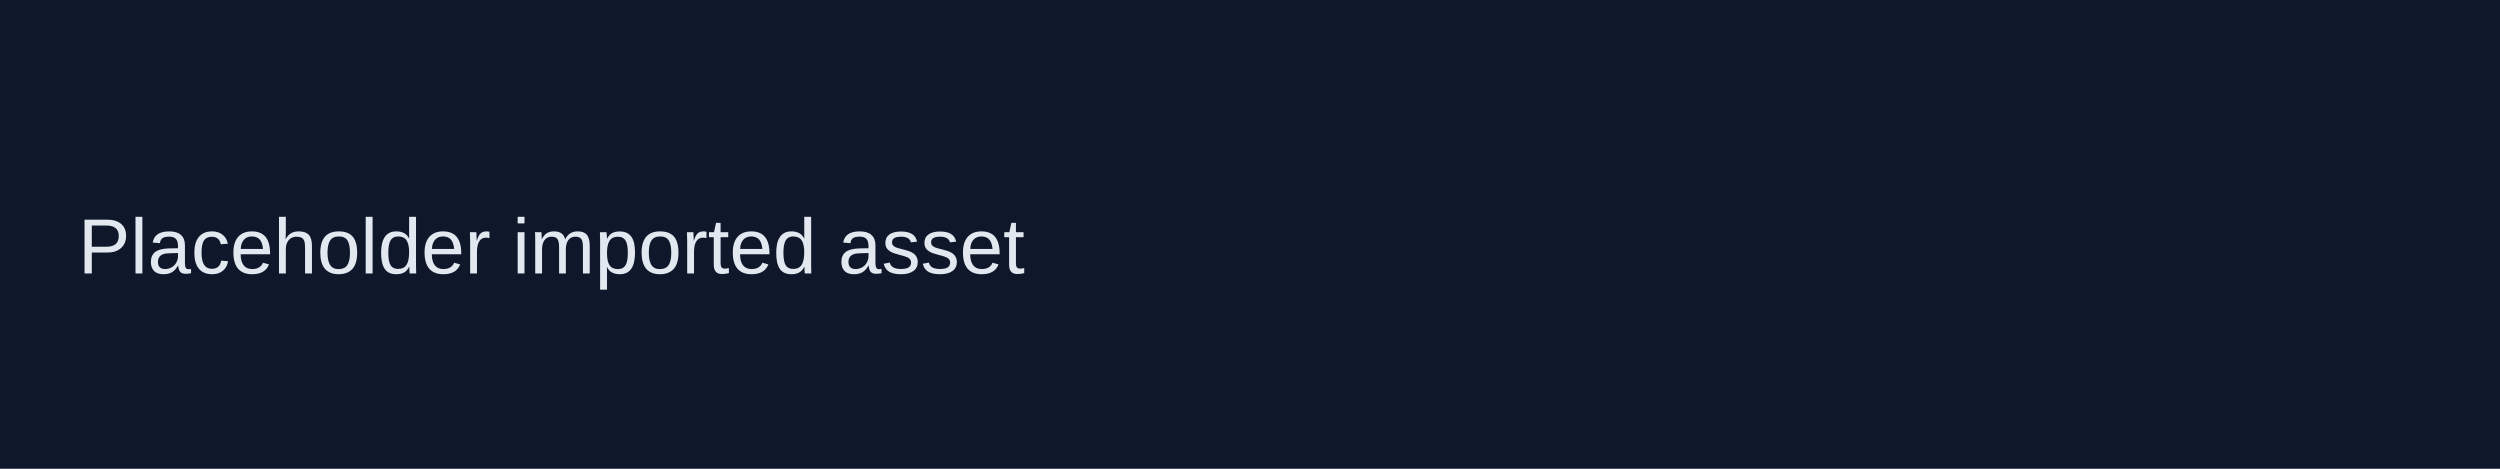
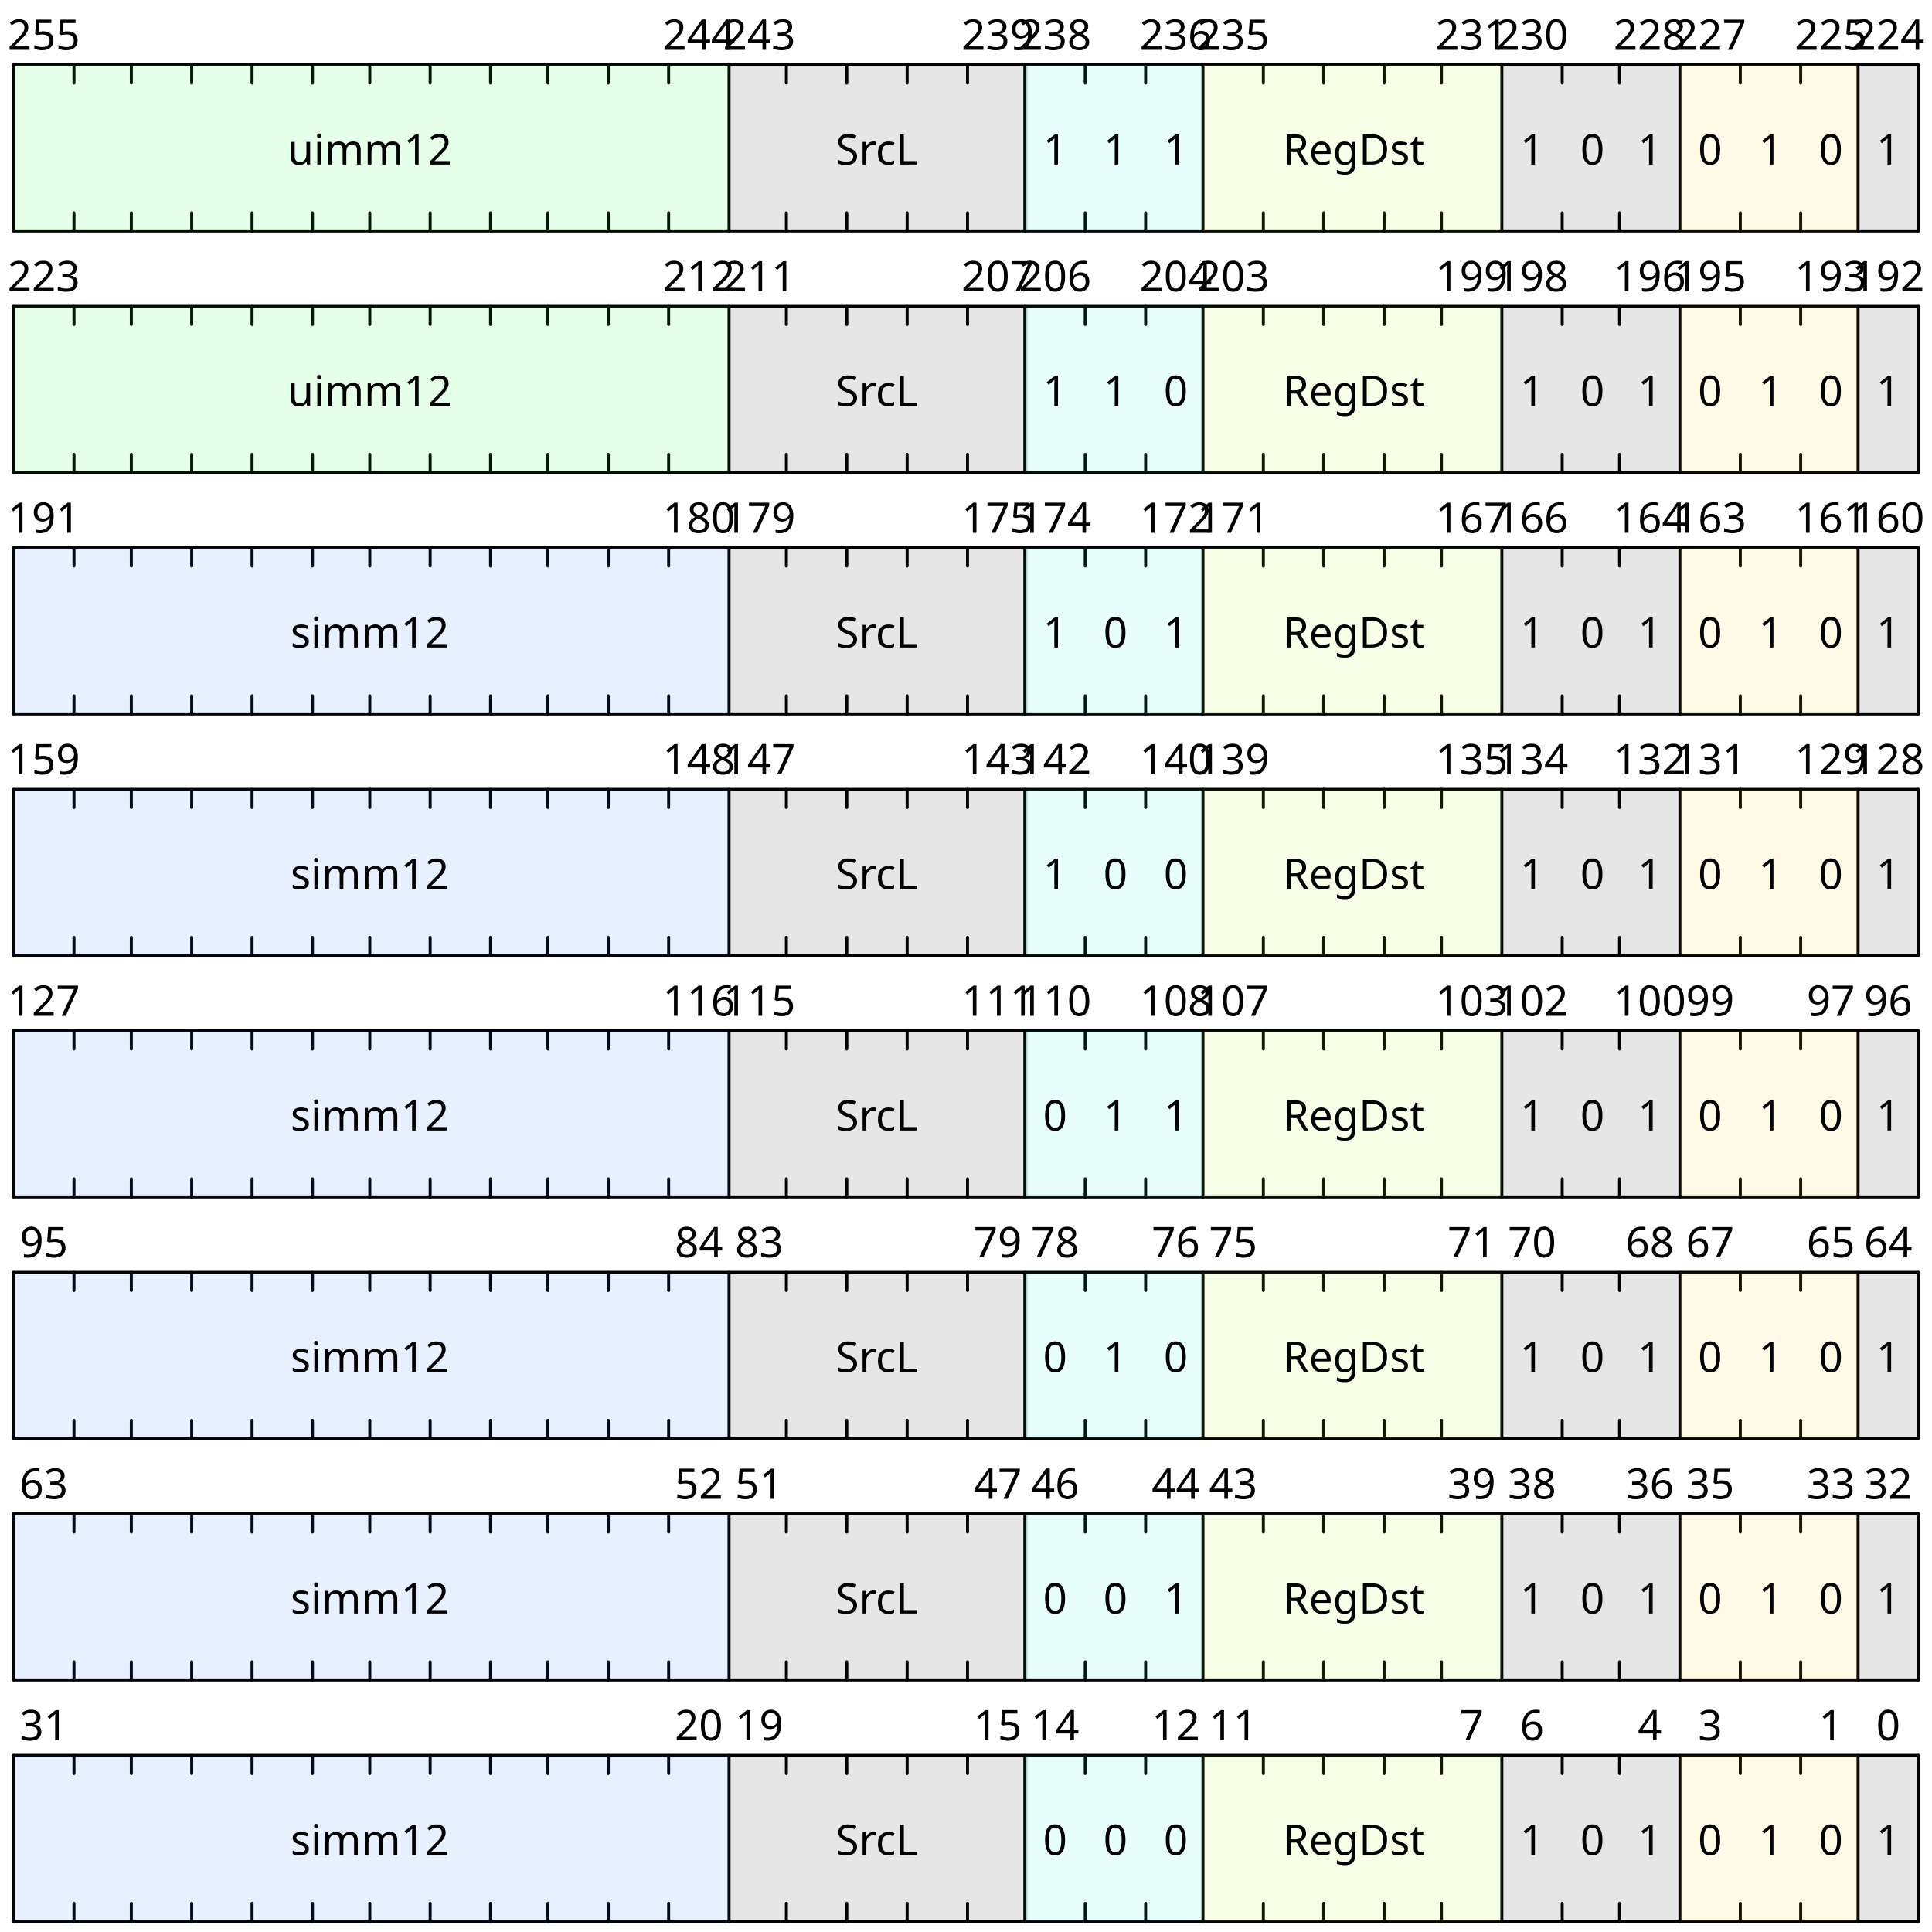
- <svg xmlns="http://www.w3.org/2000/svg" width="640" height="120" viewBox="0 0 640 120">
-   <rect width="640" height="120" fill="#0f172a" />
-   <text x="20" y="70" fill="#e2e8f0" font-family="Arial, sans-serif" font-size="20">Placeholder imported asset</text>
+ <svg xmlns="http://www.w3.org/2000/svg" width="640" height="640" viewBox="0 0 640 640">
+   <g transform="translate(0.5,0.5)" text-anchor="middle" font-size="14" font-family="sans-serif" font-weight="normal">
+     <g transform="translate(4,581)">
+       <g stroke="black" stroke-width="1" stroke-linecap="round">
+         <line x2="631" />
+         <line y2="55" />
+         <line x2="631" y1="55" y2="55" />
+         <line x1="631" x2="631" y2="55" />
+         <line x1="611" x2="611" y2="55" />
+         <line x1="592" x2="592" y2="6" />
+         <line x1="592" x2="592" y1="55" y2="49" />
+         <line x1="572" x2="572" y2="6" />
+         <line x1="572" x2="572" y1="55" y2="49" />
+         <line x1="552" x2="552" y2="55" />
+         <line x1="532" x2="532" y2="6" />
+         <line x1="532" x2="532" y1="55" y2="49" />
+         <line x1="513" x2="513" y2="6" />
+         <line x1="513" x2="513" y1="55" y2="49" />
+         <line x1="493" x2="493" y2="55" />
+         <line x1="473" x2="473" y2="6" />
+         <line x1="473" x2="473" y1="55" y2="49" />
+         <line x1="454" x2="454" y2="6" />
+         <line x1="454" x2="454" y1="55" y2="49" />
+         <line x1="434" x2="434" y2="6" />
+         <line x1="434" x2="434" y1="55" y2="49" />
+         <line x1="414" x2="414" y2="6" />
+         <line x1="414" x2="414" y1="55" y2="49" />
+         <line x1="394" x2="394" y2="55" />
+         <line x1="375" x2="375" y2="6" />
+         <line x1="375" x2="375" y1="55" y2="49" />
+         <line x1="355" x2="355" y2="6" />
+         <line x1="355" x2="355" y1="55" y2="49" />
+         <line x1="335" x2="335" y2="55" />
+         <line x1="316" x2="316" y2="6" />
+         <line x1="316" x2="316" y1="55" y2="49" />
+         <line x1="296" x2="296" y2="6" />
+         <line x1="296" x2="296" y1="55" y2="49" />
+         <line x1="276" x2="276" y2="6" />
+         <line x1="276" x2="276" y1="55" y2="49" />
+         <line x1="256" x2="256" y2="6" />
+         <line x1="256" x2="256" y1="55" y2="49" />
+         <line x1="237" x2="237" y2="55" />
+         <line x1="217" x2="217" y2="6" />
+         <line x1="217" x2="217" y1="55" y2="49" />
+         <line x1="197" x2="197" y2="6" />
+         <line x1="197" x2="197" y1="55" y2="49" />
+         <line x1="177" x2="177" y2="6" />
+         <line x1="177" x2="177" y1="55" y2="49" />
+         <line x1="158" x2="158" y2="6" />
+         <line x1="158" x2="158" y1="55" y2="49" />
+         <line x1="138" x2="138" y2="6" />
+         <line x1="138" x2="138" y1="55" y2="49" />
+         <line x1="118" x2="118" y2="6" />
+         <line x1="118" x2="118" y1="55" y2="49" />
+         <line x1="99" x2="99" y2="6" />
+         <line x1="99" x2="99" y1="55" y2="49" />
+         <line x1="79" x2="79" y2="6" />
+         <line x1="79" x2="79" y1="55" y2="49" />
+         <line x1="59" x2="59" y2="6" />
+         <line x1="59" x2="59" y1="55" y2="49" />
+         <line x1="39" x2="39" y2="6" />
+         <line x1="39" x2="39" y1="55" y2="49" />
+         <line x1="20" x2="20" y2="6" />
+         <line x1="20" x2="20" y1="55" y2="49" />
+       </g>
+       <g>
+         <g>
+           <rect x="611" width="20" height="55" field="1" style="fill-opacity:0.1" />
+           <rect x="552" width="59" height="55" field="2" style="fill-opacity:0.1;fill:#ffbf00" />
+           <rect x="493" width="59" height="55" field="5" style="fill-opacity:0.1" />
+           <rect x="394" width="99" height="55" field="RegDst" style="fill-opacity:0.1;fill:#aaff00" />
+           <rect x="335" width="59" height="55" field="0" style="fill-opacity:0.1;fill:#00ffd5" />
+           <rect x="237" width="99" height="55" field="SrcL" style="fill-opacity:0.1" />
+           <rect width="237" height="55" field="simm12" style="fill-opacity:0.1;fill:#006aff" />
+         </g>
+         <g transform="translate(10,-11)">
+           <g transform="translate(611)">
+             <text y="6">0</text>
+           </g>
+           <g transform="translate(592)">
+             <text y="6">1</text>
+           </g>
+           <g transform="translate(552)">
+             <text y="6">3</text>
+           </g>
+           <g transform="translate(532)">
+             <text y="6">4</text>
+           </g>
+           <g transform="translate(493)">
+             <text y="6">6</text>
+           </g>
+           <g transform="translate(473)">
+             <text y="6">7</text>
+           </g>
+           <g transform="translate(394)">
+             <text y="6">11</text>
+           </g>
+           <g transform="translate(375)">
+             <text y="6">12</text>
+           </g>
+           <g transform="translate(335)">
+             <text y="6">14</text>
+           </g>
+           <g transform="translate(316)">
+             <text y="6">15</text>
+           </g>
+           <g transform="translate(237)">
+             <text y="6">19</text>
+           </g>
+           <g transform="translate(217)">
+             <text y="6">20</text>
+           </g>
+           <g transform="translate(0)">
+             <text y="6">31</text>
+           </g>
+         </g>
+         <g transform="translate(10,27)">
+           <g>
+             <g transform="translate(611)">
+               <text y="6">1</text>
+             </g>
+           </g>
+           <g>
+             <g transform="translate(592)">
+               <text y="6">0</text>
+             </g>
+             <g transform="translate(572)">
+               <text y="6">1</text>
+             </g>
+             <g transform="translate(552)">
+               <text y="6">0</text>
+             </g>
+           </g>
+           <g>
+             <g transform="translate(532)">
+               <text y="6">1</text>
+             </g>
+             <g transform="translate(513)">
+               <text y="6">0</text>
+             </g>
+             <g transform="translate(493)">
+               <text y="6">1</text>
+             </g>
+           </g>
+           <g transform="translate(434)">
+             <text y="6">
+               <tspan>RegDst</tspan>
+             </text>
+           </g>
+           <g>
+             <g transform="translate(375)">
+               <text y="6">0</text>
+             </g>
+             <g transform="translate(355)">
+               <text y="6">0</text>
+             </g>
+             <g transform="translate(335)">
+               <text y="6">0</text>
+             </g>
+           </g>
+           <g transform="translate(276)">
+             <text y="6">
+               <tspan>SrcL</tspan>
+             </text>
+           </g>
+           <g transform="translate(108)">
+             <text y="6">
+               <tspan>simm12</tspan>
+             </text>
+           </g>
+         </g>
+         <g transform="translate(10,63)" />
+       </g>
+     </g>
+     <g transform="translate(4,501)">
+       <g stroke="black" stroke-width="1" stroke-linecap="round">
+         <line x2="631" />
+         <line y2="55" />
+         <line x2="631" y1="55" y2="55" />
+         <line x1="631" x2="631" y2="55" />
+         <line x1="611" x2="611" y2="55" />
+         <line x1="592" x2="592" y2="6" />
+         <line x1="592" x2="592" y1="55" y2="49" />
+         <line x1="572" x2="572" y2="6" />
+         <line x1="572" x2="572" y1="55" y2="49" />
+         <line x1="552" x2="552" y2="55" />
+         <line x1="532" x2="532" y2="6" />
+         <line x1="532" x2="532" y1="55" y2="49" />
+         <line x1="513" x2="513" y2="6" />
+         <line x1="513" x2="513" y1="55" y2="49" />
+         <line x1="493" x2="493" y2="55" />
+         <line x1="473" x2="473" y2="6" />
+         <line x1="473" x2="473" y1="55" y2="49" />
+         <line x1="454" x2="454" y2="6" />
+         <line x1="454" x2="454" y1="55" y2="49" />
+         <line x1="434" x2="434" y2="6" />
+         <line x1="434" x2="434" y1="55" y2="49" />
+         <line x1="414" x2="414" y2="6" />
+         <line x1="414" x2="414" y1="55" y2="49" />
+         <line x1="394" x2="394" y2="55" />
+         <line x1="375" x2="375" y2="6" />
+         <line x1="375" x2="375" y1="55" y2="49" />
+         <line x1="355" x2="355" y2="6" />
+         <line x1="355" x2="355" y1="55" y2="49" />
+         <line x1="335" x2="335" y2="55" />
+         <line x1="316" x2="316" y2="6" />
+         <line x1="316" x2="316" y1="55" y2="49" />
+         <line x1="296" x2="296" y2="6" />
+         <line x1="296" x2="296" y1="55" y2="49" />
+         <line x1="276" x2="276" y2="6" />
+         <line x1="276" x2="276" y1="55" y2="49" />
+         <line x1="256" x2="256" y2="6" />
+         <line x1="256" x2="256" y1="55" y2="49" />
+         <line x1="237" x2="237" y2="55" />
+         <line x1="217" x2="217" y2="6" />
+         <line x1="217" x2="217" y1="55" y2="49" />
+         <line x1="197" x2="197" y2="6" />
+         <line x1="197" x2="197" y1="55" y2="49" />
+         <line x1="177" x2="177" y2="6" />
+         <line x1="177" x2="177" y1="55" y2="49" />
+         <line x1="158" x2="158" y2="6" />
+         <line x1="158" x2="158" y1="55" y2="49" />
+         <line x1="138" x2="138" y2="6" />
+         <line x1="138" x2="138" y1="55" y2="49" />
+         <line x1="118" x2="118" y2="6" />
+         <line x1="118" x2="118" y1="55" y2="49" />
+         <line x1="99" x2="99" y2="6" />
+         <line x1="99" x2="99" y1="55" y2="49" />
+         <line x1="79" x2="79" y2="6" />
+         <line x1="79" x2="79" y1="55" y2="49" />
+         <line x1="59" x2="59" y2="6" />
+         <line x1="59" x2="59" y1="55" y2="49" />
+         <line x1="39" x2="39" y2="6" />
+         <line x1="39" x2="39" y1="55" y2="49" />
+         <line x1="20" x2="20" y2="6" />
+         <line x1="20" x2="20" y1="55" y2="49" />
+       </g>
+       <g>
+         <g>
+           <rect x="611" width="20" height="55" field="1" style="fill-opacity:0.1" />
+           <rect x="552" width="59" height="55" field="2" style="fill-opacity:0.1;fill:#ffbf00" />
+           <rect x="493" width="59" height="55" field="5" style="fill-opacity:0.1" />
+           <rect x="394" width="99" height="55" field="RegDst" style="fill-opacity:0.1;fill:#aaff00" />
+           <rect x="335" width="59" height="55" field="1" style="fill-opacity:0.1;fill:#00ffd5" />
+           <rect x="237" width="99" height="55" field="SrcL" style="fill-opacity:0.1" />
+           <rect width="237" height="55" field="simm12" style="fill-opacity:0.1;fill:#006aff" />
+         </g>
+         <g transform="translate(10,-11)">
+           <g transform="translate(611)">
+             <text y="6">32</text>
+           </g>
+           <g transform="translate(592)">
+             <text y="6">33</text>
+           </g>
+           <g transform="translate(552)">
+             <text y="6">35</text>
+           </g>
+           <g transform="translate(532)">
+             <text y="6">36</text>
+           </g>
+           <g transform="translate(493)">
+             <text y="6">38</text>
+           </g>
+           <g transform="translate(473)">
+             <text y="6">39</text>
+           </g>
+           <g transform="translate(394)">
+             <text y="6">43</text>
+           </g>
+           <g transform="translate(375)">
+             <text y="6">44</text>
+           </g>
+           <g transform="translate(335)">
+             <text y="6">46</text>
+           </g>
+           <g transform="translate(316)">
+             <text y="6">47</text>
+           </g>
+           <g transform="translate(237)">
+             <text y="6">51</text>
+           </g>
+           <g transform="translate(217)">
+             <text y="6">52</text>
+           </g>
+           <g transform="translate(0)">
+             <text y="6">63</text>
+           </g>
+         </g>
+         <g transform="translate(10,27)">
+           <g>
+             <g transform="translate(611)">
+               <text y="6">1</text>
+             </g>
+           </g>
+           <g>
+             <g transform="translate(592)">
+               <text y="6">0</text>
+             </g>
+             <g transform="translate(572)">
+               <text y="6">1</text>
+             </g>
+             <g transform="translate(552)">
+               <text y="6">0</text>
+             </g>
+           </g>
+           <g>
+             <g transform="translate(532)">
+               <text y="6">1</text>
+             </g>
+             <g transform="translate(513)">
+               <text y="6">0</text>
+             </g>
+             <g transform="translate(493)">
+               <text y="6">1</text>
+             </g>
+           </g>
+           <g transform="translate(434)">
+             <text y="6">
+               <tspan>RegDst</tspan>
+             </text>
+           </g>
+           <g>
+             <g transform="translate(375)">
+               <text y="6">1</text>
+             </g>
+             <g transform="translate(355)">
+               <text y="6">0</text>
+             </g>
+             <g transform="translate(335)">
+               <text y="6">0</text>
+             </g>
+           </g>
+           <g transform="translate(276)">
+             <text y="6">
+               <tspan>SrcL</tspan>
+             </text>
+           </g>
+           <g transform="translate(108)">
+             <text y="6">
+               <tspan>simm12</tspan>
+             </text>
+           </g>
+         </g>
+         <g transform="translate(10,63)" />
+       </g>
+     </g>
+     <g transform="translate(4,421)">
+       <g stroke="black" stroke-width="1" stroke-linecap="round">
+         <line x2="631" />
+         <line y2="55" />
+         <line x2="631" y1="55" y2="55" />
+         <line x1="631" x2="631" y2="55" />
+         <line x1="611" x2="611" y2="55" />
+         <line x1="592" x2="592" y2="6" />
+         <line x1="592" x2="592" y1="55" y2="49" />
+         <line x1="572" x2="572" y2="6" />
+         <line x1="572" x2="572" y1="55" y2="49" />
+         <line x1="552" x2="552" y2="55" />
+         <line x1="532" x2="532" y2="6" />
+         <line x1="532" x2="532" y1="55" y2="49" />
+         <line x1="513" x2="513" y2="6" />
+         <line x1="513" x2="513" y1="55" y2="49" />
+         <line x1="493" x2="493" y2="55" />
+         <line x1="473" x2="473" y2="6" />
+         <line x1="473" x2="473" y1="55" y2="49" />
+         <line x1="454" x2="454" y2="6" />
+         <line x1="454" x2="454" y1="55" y2="49" />
+         <line x1="434" x2="434" y2="6" />
+         <line x1="434" x2="434" y1="55" y2="49" />
+         <line x1="414" x2="414" y2="6" />
+         <line x1="414" x2="414" y1="55" y2="49" />
+         <line x1="394" x2="394" y2="55" />
+         <line x1="375" x2="375" y2="6" />
+         <line x1="375" x2="375" y1="55" y2="49" />
+         <line x1="355" x2="355" y2="6" />
+         <line x1="355" x2="355" y1="55" y2="49" />
+         <line x1="335" x2="335" y2="55" />
+         <line x1="316" x2="316" y2="6" />
+         <line x1="316" x2="316" y1="55" y2="49" />
+         <line x1="296" x2="296" y2="6" />
+         <line x1="296" x2="296" y1="55" y2="49" />
+         <line x1="276" x2="276" y2="6" />
+         <line x1="276" x2="276" y1="55" y2="49" />
+         <line x1="256" x2="256" y2="6" />
+         <line x1="256" x2="256" y1="55" y2="49" />
+         <line x1="237" x2="237" y2="55" />
+         <line x1="217" x2="217" y2="6" />
+         <line x1="217" x2="217" y1="55" y2="49" />
+         <line x1="197" x2="197" y2="6" />
+         <line x1="197" x2="197" y1="55" y2="49" />
+         <line x1="177" x2="177" y2="6" />
+         <line x1="177" x2="177" y1="55" y2="49" />
+         <line x1="158" x2="158" y2="6" />
+         <line x1="158" x2="158" y1="55" y2="49" />
+         <line x1="138" x2="138" y2="6" />
+         <line x1="138" x2="138" y1="55" y2="49" />
+         <line x1="118" x2="118" y2="6" />
+         <line x1="118" x2="118" y1="55" y2="49" />
+         <line x1="99" x2="99" y2="6" />
+         <line x1="99" x2="99" y1="55" y2="49" />
+         <line x1="79" x2="79" y2="6" />
+         <line x1="79" x2="79" y1="55" y2="49" />
+         <line x1="59" x2="59" y2="6" />
+         <line x1="59" x2="59" y1="55" y2="49" />
+         <line x1="39" x2="39" y2="6" />
+         <line x1="39" x2="39" y1="55" y2="49" />
+         <line x1="20" x2="20" y2="6" />
+         <line x1="20" x2="20" y1="55" y2="49" />
+       </g>
+       <g>
+         <g>
+           <rect x="611" width="20" height="55" field="1" style="fill-opacity:0.1" />
+           <rect x="552" width="59" height="55" field="2" style="fill-opacity:0.1;fill:#ffbf00" />
+           <rect x="493" width="59" height="55" field="5" style="fill-opacity:0.1" />
+           <rect x="394" width="99" height="55" field="RegDst" style="fill-opacity:0.1;fill:#aaff00" />
+           <rect x="335" width="59" height="55" field="2" style="fill-opacity:0.1;fill:#00ffd5" />
+           <rect x="237" width="99" height="55" field="SrcL" style="fill-opacity:0.1" />
+           <rect width="237" height="55" field="simm12" style="fill-opacity:0.1;fill:#006aff" />
+         </g>
+         <g transform="translate(10,-11)">
+           <g transform="translate(611)">
+             <text y="6">64</text>
+           </g>
+           <g transform="translate(592)">
+             <text y="6">65</text>
+           </g>
+           <g transform="translate(552)">
+             <text y="6">67</text>
+           </g>
+           <g transform="translate(532)">
+             <text y="6">68</text>
+           </g>
+           <g transform="translate(493)">
+             <text y="6">70</text>
+           </g>
+           <g transform="translate(473)">
+             <text y="6">71</text>
+           </g>
+           <g transform="translate(394)">
+             <text y="6">75</text>
+           </g>
+           <g transform="translate(375)">
+             <text y="6">76</text>
+           </g>
+           <g transform="translate(335)">
+             <text y="6">78</text>
+           </g>
+           <g transform="translate(316)">
+             <text y="6">79</text>
+           </g>
+           <g transform="translate(237)">
+             <text y="6">83</text>
+           </g>
+           <g transform="translate(217)">
+             <text y="6">84</text>
+           </g>
+           <g transform="translate(0)">
+             <text y="6">95</text>
+           </g>
+         </g>
+         <g transform="translate(10,27)">
+           <g>
+             <g transform="translate(611)">
+               <text y="6">1</text>
+             </g>
+           </g>
+           <g>
+             <g transform="translate(592)">
+               <text y="6">0</text>
+             </g>
+             <g transform="translate(572)">
+               <text y="6">1</text>
+             </g>
+             <g transform="translate(552)">
+               <text y="6">0</text>
+             </g>
+           </g>
+           <g>
+             <g transform="translate(532)">
+               <text y="6">1</text>
+             </g>
+             <g transform="translate(513)">
+               <text y="6">0</text>
+             </g>
+             <g transform="translate(493)">
+               <text y="6">1</text>
+             </g>
+           </g>
+           <g transform="translate(434)">
+             <text y="6">
+               <tspan>RegDst</tspan>
+             </text>
+           </g>
+           <g>
+             <g transform="translate(375)">
+               <text y="6">0</text>
+             </g>
+             <g transform="translate(355)">
+               <text y="6">1</text>
+             </g>
+             <g transform="translate(335)">
+               <text y="6">0</text>
+             </g>
+           </g>
+           <g transform="translate(276)">
+             <text y="6">
+               <tspan>SrcL</tspan>
+             </text>
+           </g>
+           <g transform="translate(108)">
+             <text y="6">
+               <tspan>simm12</tspan>
+             </text>
+           </g>
+         </g>
+         <g transform="translate(10,63)" />
+       </g>
+     </g>
+     <g transform="translate(4,341)">
+       <g stroke="black" stroke-width="1" stroke-linecap="round">
+         <line x2="631" />
+         <line y2="55" />
+         <line x2="631" y1="55" y2="55" />
+         <line x1="631" x2="631" y2="55" />
+         <line x1="611" x2="611" y2="55" />
+         <line x1="592" x2="592" y2="6" />
+         <line x1="592" x2="592" y1="55" y2="49" />
+         <line x1="572" x2="572" y2="6" />
+         <line x1="572" x2="572" y1="55" y2="49" />
+         <line x1="552" x2="552" y2="55" />
+         <line x1="532" x2="532" y2="6" />
+         <line x1="532" x2="532" y1="55" y2="49" />
+         <line x1="513" x2="513" y2="6" />
+         <line x1="513" x2="513" y1="55" y2="49" />
+         <line x1="493" x2="493" y2="55" />
+         <line x1="473" x2="473" y2="6" />
+         <line x1="473" x2="473" y1="55" y2="49" />
+         <line x1="454" x2="454" y2="6" />
+         <line x1="454" x2="454" y1="55" y2="49" />
+         <line x1="434" x2="434" y2="6" />
+         <line x1="434" x2="434" y1="55" y2="49" />
+         <line x1="414" x2="414" y2="6" />
+         <line x1="414" x2="414" y1="55" y2="49" />
+         <line x1="394" x2="394" y2="55" />
+         <line x1="375" x2="375" y2="6" />
+         <line x1="375" x2="375" y1="55" y2="49" />
+         <line x1="355" x2="355" y2="6" />
+         <line x1="355" x2="355" y1="55" y2="49" />
+         <line x1="335" x2="335" y2="55" />
+         <line x1="316" x2="316" y2="6" />
+         <line x1="316" x2="316" y1="55" y2="49" />
+         <line x1="296" x2="296" y2="6" />
+         <line x1="296" x2="296" y1="55" y2="49" />
+         <line x1="276" x2="276" y2="6" />
+         <line x1="276" x2="276" y1="55" y2="49" />
+         <line x1="256" x2="256" y2="6" />
+         <line x1="256" x2="256" y1="55" y2="49" />
+         <line x1="237" x2="237" y2="55" />
+         <line x1="217" x2="217" y2="6" />
+         <line x1="217" x2="217" y1="55" y2="49" />
+         <line x1="197" x2="197" y2="6" />
+         <line x1="197" x2="197" y1="55" y2="49" />
+         <line x1="177" x2="177" y2="6" />
+         <line x1="177" x2="177" y1="55" y2="49" />
+         <line x1="158" x2="158" y2="6" />
+         <line x1="158" x2="158" y1="55" y2="49" />
+         <line x1="138" x2="138" y2="6" />
+         <line x1="138" x2="138" y1="55" y2="49" />
+         <line x1="118" x2="118" y2="6" />
+         <line x1="118" x2="118" y1="55" y2="49" />
+         <line x1="99" x2="99" y2="6" />
+         <line x1="99" x2="99" y1="55" y2="49" />
+         <line x1="79" x2="79" y2="6" />
+         <line x1="79" x2="79" y1="55" y2="49" />
+         <line x1="59" x2="59" y2="6" />
+         <line x1="59" x2="59" y1="55" y2="49" />
+         <line x1="39" x2="39" y2="6" />
+         <line x1="39" x2="39" y1="55" y2="49" />
+         <line x1="20" x2="20" y2="6" />
+         <line x1="20" x2="20" y1="55" y2="49" />
+       </g>
+       <g>
+         <g>
+           <rect x="611" width="20" height="55" field="1" style="fill-opacity:0.1" />
+           <rect x="552" width="59" height="55" field="2" style="fill-opacity:0.1;fill:#ffbf00" />
+           <rect x="493" width="59" height="55" field="5" style="fill-opacity:0.1" />
+           <rect x="394" width="99" height="55" field="RegDst" style="fill-opacity:0.1;fill:#aaff00" />
+           <rect x="335" width="59" height="55" field="3" style="fill-opacity:0.1;fill:#00ffd5" />
+           <rect x="237" width="99" height="55" field="SrcL" style="fill-opacity:0.1" />
+           <rect width="237" height="55" field="simm12" style="fill-opacity:0.1;fill:#006aff" />
+         </g>
+         <g transform="translate(10,-11)">
+           <g transform="translate(611)">
+             <text y="6">96</text>
+           </g>
+           <g transform="translate(592)">
+             <text y="6">97</text>
+           </g>
+           <g transform="translate(552)">
+             <text y="6">99</text>
+           </g>
+           <g transform="translate(532)">
+             <text y="6">100</text>
+           </g>
+           <g transform="translate(493)">
+             <text y="6">102</text>
+           </g>
+           <g transform="translate(473)">
+             <text y="6">103</text>
+           </g>
+           <g transform="translate(394)">
+             <text y="6">107</text>
+           </g>
+           <g transform="translate(375)">
+             <text y="6">108</text>
+           </g>
+           <g transform="translate(335)">
+             <text y="6">110</text>
+           </g>
+           <g transform="translate(316)">
+             <text y="6">111</text>
+           </g>
+           <g transform="translate(237)">
+             <text y="6">115</text>
+           </g>
+           <g transform="translate(217)">
+             <text y="6">116</text>
+           </g>
+           <g transform="translate(0)">
+             <text y="6">127</text>
+           </g>
+         </g>
+         <g transform="translate(10,27)">
+           <g>
+             <g transform="translate(611)">
+               <text y="6">1</text>
+             </g>
+           </g>
+           <g>
+             <g transform="translate(592)">
+               <text y="6">0</text>
+             </g>
+             <g transform="translate(572)">
+               <text y="6">1</text>
+             </g>
+             <g transform="translate(552)">
+               <text y="6">0</text>
+             </g>
+           </g>
+           <g>
+             <g transform="translate(532)">
+               <text y="6">1</text>
+             </g>
+             <g transform="translate(513)">
+               <text y="6">0</text>
+             </g>
+             <g transform="translate(493)">
+               <text y="6">1</text>
+             </g>
+           </g>
+           <g transform="translate(434)">
+             <text y="6">
+               <tspan>RegDst</tspan>
+             </text>
+           </g>
+           <g>
+             <g transform="translate(375)">
+               <text y="6">1</text>
+             </g>
+             <g transform="translate(355)">
+               <text y="6">1</text>
+             </g>
+             <g transform="translate(335)">
+               <text y="6">0</text>
+             </g>
+           </g>
+           <g transform="translate(276)">
+             <text y="6">
+               <tspan>SrcL</tspan>
+             </text>
+           </g>
+           <g transform="translate(108)">
+             <text y="6">
+               <tspan>simm12</tspan>
+             </text>
+           </g>
+         </g>
+         <g transform="translate(10,63)" />
+       </g>
+     </g>
+     <g transform="translate(4,261)">
+       <g stroke="black" stroke-width="1" stroke-linecap="round">
+         <line x2="631" />
+         <line y2="55" />
+         <line x2="631" y1="55" y2="55" />
+         <line x1="631" x2="631" y2="55" />
+         <line x1="611" x2="611" y2="55" />
+         <line x1="592" x2="592" y2="6" />
+         <line x1="592" x2="592" y1="55" y2="49" />
+         <line x1="572" x2="572" y2="6" />
+         <line x1="572" x2="572" y1="55" y2="49" />
+         <line x1="552" x2="552" y2="55" />
+         <line x1="532" x2="532" y2="6" />
+         <line x1="532" x2="532" y1="55" y2="49" />
+         <line x1="513" x2="513" y2="6" />
+         <line x1="513" x2="513" y1="55" y2="49" />
+         <line x1="493" x2="493" y2="55" />
+         <line x1="473" x2="473" y2="6" />
+         <line x1="473" x2="473" y1="55" y2="49" />
+         <line x1="454" x2="454" y2="6" />
+         <line x1="454" x2="454" y1="55" y2="49" />
+         <line x1="434" x2="434" y2="6" />
+         <line x1="434" x2="434" y1="55" y2="49" />
+         <line x1="414" x2="414" y2="6" />
+         <line x1="414" x2="414" y1="55" y2="49" />
+         <line x1="394" x2="394" y2="55" />
+         <line x1="375" x2="375" y2="6" />
+         <line x1="375" x2="375" y1="55" y2="49" />
+         <line x1="355" x2="355" y2="6" />
+         <line x1="355" x2="355" y1="55" y2="49" />
+         <line x1="335" x2="335" y2="55" />
+         <line x1="316" x2="316" y2="6" />
+         <line x1="316" x2="316" y1="55" y2="49" />
+         <line x1="296" x2="296" y2="6" />
+         <line x1="296" x2="296" y1="55" y2="49" />
+         <line x1="276" x2="276" y2="6" />
+         <line x1="276" x2="276" y1="55" y2="49" />
+         <line x1="256" x2="256" y2="6" />
+         <line x1="256" x2="256" y1="55" y2="49" />
+         <line x1="237" x2="237" y2="55" />
+         <line x1="217" x2="217" y2="6" />
+         <line x1="217" x2="217" y1="55" y2="49" />
+         <line x1="197" x2="197" y2="6" />
+         <line x1="197" x2="197" y1="55" y2="49" />
+         <line x1="177" x2="177" y2="6" />
+         <line x1="177" x2="177" y1="55" y2="49" />
+         <line x1="158" x2="158" y2="6" />
+         <line x1="158" x2="158" y1="55" y2="49" />
+         <line x1="138" x2="138" y2="6" />
+         <line x1="138" x2="138" y1="55" y2="49" />
+         <line x1="118" x2="118" y2="6" />
+         <line x1="118" x2="118" y1="55" y2="49" />
+         <line x1="99" x2="99" y2="6" />
+         <line x1="99" x2="99" y1="55" y2="49" />
+         <line x1="79" x2="79" y2="6" />
+         <line x1="79" x2="79" y1="55" y2="49" />
+         <line x1="59" x2="59" y2="6" />
+         <line x1="59" x2="59" y1="55" y2="49" />
+         <line x1="39" x2="39" y2="6" />
+         <line x1="39" x2="39" y1="55" y2="49" />
+         <line x1="20" x2="20" y2="6" />
+         <line x1="20" x2="20" y1="55" y2="49" />
+       </g>
+       <g>
+         <g>
+           <rect x="611" width="20" height="55" field="1" style="fill-opacity:0.1" />
+           <rect x="552" width="59" height="55" field="2" style="fill-opacity:0.1;fill:#ffbf00" />
+           <rect x="493" width="59" height="55" field="5" style="fill-opacity:0.1" />
+           <rect x="394" width="99" height="55" field="RegDst" style="fill-opacity:0.1;fill:#aaff00" />
+           <rect x="335" width="59" height="55" field="4" style="fill-opacity:0.1;fill:#00ffd5" />
+           <rect x="237" width="99" height="55" field="SrcL" style="fill-opacity:0.1" />
+           <rect width="237" height="55" field="simm12" style="fill-opacity:0.1;fill:#006aff" />
+         </g>
+         <g transform="translate(10,-11)">
+           <g transform="translate(611)">
+             <text y="6">128</text>
+           </g>
+           <g transform="translate(592)">
+             <text y="6">129</text>
+           </g>
+           <g transform="translate(552)">
+             <text y="6">131</text>
+           </g>
+           <g transform="translate(532)">
+             <text y="6">132</text>
+           </g>
+           <g transform="translate(493)">
+             <text y="6">134</text>
+           </g>
+           <g transform="translate(473)">
+             <text y="6">135</text>
+           </g>
+           <g transform="translate(394)">
+             <text y="6">139</text>
+           </g>
+           <g transform="translate(375)">
+             <text y="6">140</text>
+           </g>
+           <g transform="translate(335)">
+             <text y="6">142</text>
+           </g>
+           <g transform="translate(316)">
+             <text y="6">143</text>
+           </g>
+           <g transform="translate(237)">
+             <text y="6">147</text>
+           </g>
+           <g transform="translate(217)">
+             <text y="6">148</text>
+           </g>
+           <g transform="translate(0)">
+             <text y="6">159</text>
+           </g>
+         </g>
+         <g transform="translate(10,27)">
+           <g>
+             <g transform="translate(611)">
+               <text y="6">1</text>
+             </g>
+           </g>
+           <g>
+             <g transform="translate(592)">
+               <text y="6">0</text>
+             </g>
+             <g transform="translate(572)">
+               <text y="6">1</text>
+             </g>
+             <g transform="translate(552)">
+               <text y="6">0</text>
+             </g>
+           </g>
+           <g>
+             <g transform="translate(532)">
+               <text y="6">1</text>
+             </g>
+             <g transform="translate(513)">
+               <text y="6">0</text>
+             </g>
+             <g transform="translate(493)">
+               <text y="6">1</text>
+             </g>
+           </g>
+           <g transform="translate(434)">
+             <text y="6">
+               <tspan>RegDst</tspan>
+             </text>
+           </g>
+           <g>
+             <g transform="translate(375)">
+               <text y="6">0</text>
+             </g>
+             <g transform="translate(355)">
+               <text y="6">0</text>
+             </g>
+             <g transform="translate(335)">
+               <text y="6">1</text>
+             </g>
+           </g>
+           <g transform="translate(276)">
+             <text y="6">
+               <tspan>SrcL</tspan>
+             </text>
+           </g>
+           <g transform="translate(108)">
+             <text y="6">
+               <tspan>simm12</tspan>
+             </text>
+           </g>
+         </g>
+         <g transform="translate(10,63)" />
+       </g>
+     </g>
+     <g transform="translate(4,181)">
+       <g stroke="black" stroke-width="1" stroke-linecap="round">
+         <line x2="631" />
+         <line y2="55" />
+         <line x2="631" y1="55" y2="55" />
+         <line x1="631" x2="631" y2="55" />
+         <line x1="611" x2="611" y2="55" />
+         <line x1="592" x2="592" y2="6" />
+         <line x1="592" x2="592" y1="55" y2="49" />
+         <line x1="572" x2="572" y2="6" />
+         <line x1="572" x2="572" y1="55" y2="49" />
+         <line x1="552" x2="552" y2="55" />
+         <line x1="532" x2="532" y2="6" />
+         <line x1="532" x2="532" y1="55" y2="49" />
+         <line x1="513" x2="513" y2="6" />
+         <line x1="513" x2="513" y1="55" y2="49" />
+         <line x1="493" x2="493" y2="55" />
+         <line x1="473" x2="473" y2="6" />
+         <line x1="473" x2="473" y1="55" y2="49" />
+         <line x1="454" x2="454" y2="6" />
+         <line x1="454" x2="454" y1="55" y2="49" />
+         <line x1="434" x2="434" y2="6" />
+         <line x1="434" x2="434" y1="55" y2="49" />
+         <line x1="414" x2="414" y2="6" />
+         <line x1="414" x2="414" y1="55" y2="49" />
+         <line x1="394" x2="394" y2="55" />
+         <line x1="375" x2="375" y2="6" />
+         <line x1="375" x2="375" y1="55" y2="49" />
+         <line x1="355" x2="355" y2="6" />
+         <line x1="355" x2="355" y1="55" y2="49" />
+         <line x1="335" x2="335" y2="55" />
+         <line x1="316" x2="316" y2="6" />
+         <line x1="316" x2="316" y1="55" y2="49" />
+         <line x1="296" x2="296" y2="6" />
+         <line x1="296" x2="296" y1="55" y2="49" />
+         <line x1="276" x2="276" y2="6" />
+         <line x1="276" x2="276" y1="55" y2="49" />
+         <line x1="256" x2="256" y2="6" />
+         <line x1="256" x2="256" y1="55" y2="49" />
+         <line x1="237" x2="237" y2="55" />
+         <line x1="217" x2="217" y2="6" />
+         <line x1="217" x2="217" y1="55" y2="49" />
+         <line x1="197" x2="197" y2="6" />
+         <line x1="197" x2="197" y1="55" y2="49" />
+         <line x1="177" x2="177" y2="6" />
+         <line x1="177" x2="177" y1="55" y2="49" />
+         <line x1="158" x2="158" y2="6" />
+         <line x1="158" x2="158" y1="55" y2="49" />
+         <line x1="138" x2="138" y2="6" />
+         <line x1="138" x2="138" y1="55" y2="49" />
+         <line x1="118" x2="118" y2="6" />
+         <line x1="118" x2="118" y1="55" y2="49" />
+         <line x1="99" x2="99" y2="6" />
+         <line x1="99" x2="99" y1="55" y2="49" />
+         <line x1="79" x2="79" y2="6" />
+         <line x1="79" x2="79" y1="55" y2="49" />
+         <line x1="59" x2="59" y2="6" />
+         <line x1="59" x2="59" y1="55" y2="49" />
+         <line x1="39" x2="39" y2="6" />
+         <line x1="39" x2="39" y1="55" y2="49" />
+         <line x1="20" x2="20" y2="6" />
+         <line x1="20" x2="20" y1="55" y2="49" />
+       </g>
+       <g>
+         <g>
+           <rect x="611" width="20" height="55" field="1" style="fill-opacity:0.1" />
+           <rect x="552" width="59" height="55" field="2" style="fill-opacity:0.1;fill:#ffbf00" />
+           <rect x="493" width="59" height="55" field="5" style="fill-opacity:0.1" />
+           <rect x="394" width="99" height="55" field="RegDst" style="fill-opacity:0.1;fill:#aaff00" />
+           <rect x="335" width="59" height="55" field="5" style="fill-opacity:0.1;fill:#00ffd5" />
+           <rect x="237" width="99" height="55" field="SrcL" style="fill-opacity:0.1" />
+           <rect width="237" height="55" field="simm12" style="fill-opacity:0.1;fill:#006aff" />
+         </g>
+         <g transform="translate(10,-11)">
+           <g transform="translate(611)">
+             <text y="6">160</text>
+           </g>
+           <g transform="translate(592)">
+             <text y="6">161</text>
+           </g>
+           <g transform="translate(552)">
+             <text y="6">163</text>
+           </g>
+           <g transform="translate(532)">
+             <text y="6">164</text>
+           </g>
+           <g transform="translate(493)">
+             <text y="6">166</text>
+           </g>
+           <g transform="translate(473)">
+             <text y="6">167</text>
+           </g>
+           <g transform="translate(394)">
+             <text y="6">171</text>
+           </g>
+           <g transform="translate(375)">
+             <text y="6">172</text>
+           </g>
+           <g transform="translate(335)">
+             <text y="6">174</text>
+           </g>
+           <g transform="translate(316)">
+             <text y="6">175</text>
+           </g>
+           <g transform="translate(237)">
+             <text y="6">179</text>
+           </g>
+           <g transform="translate(217)">
+             <text y="6">180</text>
+           </g>
+           <g transform="translate(0)">
+             <text y="6">191</text>
+           </g>
+         </g>
+         <g transform="translate(10,27)">
+           <g>
+             <g transform="translate(611)">
+               <text y="6">1</text>
+             </g>
+           </g>
+           <g>
+             <g transform="translate(592)">
+               <text y="6">0</text>
+             </g>
+             <g transform="translate(572)">
+               <text y="6">1</text>
+             </g>
+             <g transform="translate(552)">
+               <text y="6">0</text>
+             </g>
+           </g>
+           <g>
+             <g transform="translate(532)">
+               <text y="6">1</text>
+             </g>
+             <g transform="translate(513)">
+               <text y="6">0</text>
+             </g>
+             <g transform="translate(493)">
+               <text y="6">1</text>
+             </g>
+           </g>
+           <g transform="translate(434)">
+             <text y="6">
+               <tspan>RegDst</tspan>
+             </text>
+           </g>
+           <g>
+             <g transform="translate(375)">
+               <text y="6">1</text>
+             </g>
+             <g transform="translate(355)">
+               <text y="6">0</text>
+             </g>
+             <g transform="translate(335)">
+               <text y="6">1</text>
+             </g>
+           </g>
+           <g transform="translate(276)">
+             <text y="6">
+               <tspan>SrcL</tspan>
+             </text>
+           </g>
+           <g transform="translate(108)">
+             <text y="6">
+               <tspan>simm12</tspan>
+             </text>
+           </g>
+         </g>
+         <g transform="translate(10,63)" />
+       </g>
+     </g>
+     <g transform="translate(4,101)">
+       <g stroke="black" stroke-width="1" stroke-linecap="round">
+         <line x2="631" />
+         <line y2="55" />
+         <line x2="631" y1="55" y2="55" />
+         <line x1="631" x2="631" y2="55" />
+         <line x1="611" x2="611" y2="55" />
+         <line x1="592" x2="592" y2="6" />
+         <line x1="592" x2="592" y1="55" y2="49" />
+         <line x1="572" x2="572" y2="6" />
+         <line x1="572" x2="572" y1="55" y2="49" />
+         <line x1="552" x2="552" y2="55" />
+         <line x1="532" x2="532" y2="6" />
+         <line x1="532" x2="532" y1="55" y2="49" />
+         <line x1="513" x2="513" y2="6" />
+         <line x1="513" x2="513" y1="55" y2="49" />
+         <line x1="493" x2="493" y2="55" />
+         <line x1="473" x2="473" y2="6" />
+         <line x1="473" x2="473" y1="55" y2="49" />
+         <line x1="454" x2="454" y2="6" />
+         <line x1="454" x2="454" y1="55" y2="49" />
+         <line x1="434" x2="434" y2="6" />
+         <line x1="434" x2="434" y1="55" y2="49" />
+         <line x1="414" x2="414" y2="6" />
+         <line x1="414" x2="414" y1="55" y2="49" />
+         <line x1="394" x2="394" y2="55" />
+         <line x1="375" x2="375" y2="6" />
+         <line x1="375" x2="375" y1="55" y2="49" />
+         <line x1="355" x2="355" y2="6" />
+         <line x1="355" x2="355" y1="55" y2="49" />
+         <line x1="335" x2="335" y2="55" />
+         <line x1="316" x2="316" y2="6" />
+         <line x1="316" x2="316" y1="55" y2="49" />
+         <line x1="296" x2="296" y2="6" />
+         <line x1="296" x2="296" y1="55" y2="49" />
+         <line x1="276" x2="276" y2="6" />
+         <line x1="276" x2="276" y1="55" y2="49" />
+         <line x1="256" x2="256" y2="6" />
+         <line x1="256" x2="256" y1="55" y2="49" />
+         <line x1="237" x2="237" y2="55" />
+         <line x1="217" x2="217" y2="6" />
+         <line x1="217" x2="217" y1="55" y2="49" />
+         <line x1="197" x2="197" y2="6" />
+         <line x1="197" x2="197" y1="55" y2="49" />
+         <line x1="177" x2="177" y2="6" />
+         <line x1="177" x2="177" y1="55" y2="49" />
+         <line x1="158" x2="158" y2="6" />
+         <line x1="158" x2="158" y1="55" y2="49" />
+         <line x1="138" x2="138" y2="6" />
+         <line x1="138" x2="138" y1="55" y2="49" />
+         <line x1="118" x2="118" y2="6" />
+         <line x1="118" x2="118" y1="55" y2="49" />
+         <line x1="99" x2="99" y2="6" />
+         <line x1="99" x2="99" y1="55" y2="49" />
+         <line x1="79" x2="79" y2="6" />
+         <line x1="79" x2="79" y1="55" y2="49" />
+         <line x1="59" x2="59" y2="6" />
+         <line x1="59" x2="59" y1="55" y2="49" />
+         <line x1="39" x2="39" y2="6" />
+         <line x1="39" x2="39" y1="55" y2="49" />
+         <line x1="20" x2="20" y2="6" />
+         <line x1="20" x2="20" y1="55" y2="49" />
+       </g>
+       <g>
+         <g>
+           <rect x="611" width="20" height="55" field="1" style="fill-opacity:0.1" />
+           <rect x="552" width="59" height="55" field="2" style="fill-opacity:0.1;fill:#ffbf00" />
+           <rect x="493" width="59" height="55" field="5" style="fill-opacity:0.1" />
+           <rect x="394" width="99" height="55" field="RegDst" style="fill-opacity:0.1;fill:#aaff00" />
+           <rect x="335" width="59" height="55" field="6" style="fill-opacity:0.1;fill:#00ffd5" />
+           <rect x="237" width="99" height="55" field="SrcL" style="fill-opacity:0.1" />
+           <rect width="237" height="55" field="uimm12" style="fill-opacity:0.1;fill:#00ff19" />
+         </g>
+         <g transform="translate(10,-11)">
+           <g transform="translate(611)">
+             <text y="6">192</text>
+           </g>
+           <g transform="translate(592)">
+             <text y="6">193</text>
+           </g>
+           <g transform="translate(552)">
+             <text y="6">195</text>
+           </g>
+           <g transform="translate(532)">
+             <text y="6">196</text>
+           </g>
+           <g transform="translate(493)">
+             <text y="6">198</text>
+           </g>
+           <g transform="translate(473)">
+             <text y="6">199</text>
+           </g>
+           <g transform="translate(394)">
+             <text y="6">203</text>
+           </g>
+           <g transform="translate(375)">
+             <text y="6">204</text>
+           </g>
+           <g transform="translate(335)">
+             <text y="6">206</text>
+           </g>
+           <g transform="translate(316)">
+             <text y="6">207</text>
+           </g>
+           <g transform="translate(237)">
+             <text y="6">211</text>
+           </g>
+           <g transform="translate(217)">
+             <text y="6">212</text>
+           </g>
+           <g transform="translate(0)">
+             <text y="6">223</text>
+           </g>
+         </g>
+         <g transform="translate(10,27)">
+           <g>
+             <g transform="translate(611)">
+               <text y="6">1</text>
+             </g>
+           </g>
+           <g>
+             <g transform="translate(592)">
+               <text y="6">0</text>
+             </g>
+             <g transform="translate(572)">
+               <text y="6">1</text>
+             </g>
+             <g transform="translate(552)">
+               <text y="6">0</text>
+             </g>
+           </g>
+           <g>
+             <g transform="translate(532)">
+               <text y="6">1</text>
+             </g>
+             <g transform="translate(513)">
+               <text y="6">0</text>
+             </g>
+             <g transform="translate(493)">
+               <text y="6">1</text>
+             </g>
+           </g>
+           <g transform="translate(434)">
+             <text y="6">
+               <tspan>RegDst</tspan>
+             </text>
+           </g>
+           <g>
+             <g transform="translate(375)">
+               <text y="6">0</text>
+             </g>
+             <g transform="translate(355)">
+               <text y="6">1</text>
+             </g>
+             <g transform="translate(335)">
+               <text y="6">1</text>
+             </g>
+           </g>
+           <g transform="translate(276)">
+             <text y="6">
+               <tspan>SrcL</tspan>
+             </text>
+           </g>
+           <g transform="translate(108)">
+             <text y="6">
+               <tspan>uimm12</tspan>
+             </text>
+           </g>
+         </g>
+         <g transform="translate(10,63)" />
+       </g>
+     </g>
+     <g transform="translate(4,21)">
+       <g stroke="black" stroke-width="1" stroke-linecap="round">
+         <line x2="631" />
+         <line y2="55" />
+         <line x2="631" y1="55" y2="55" />
+         <line x1="631" x2="631" y2="55" />
+         <line x1="611" x2="611" y2="55" />
+         <line x1="592" x2="592" y2="6" />
+         <line x1="592" x2="592" y1="55" y2="49" />
+         <line x1="572" x2="572" y2="6" />
+         <line x1="572" x2="572" y1="55" y2="49" />
+         <line x1="552" x2="552" y2="55" />
+         <line x1="532" x2="532" y2="6" />
+         <line x1="532" x2="532" y1="55" y2="49" />
+         <line x1="513" x2="513" y2="6" />
+         <line x1="513" x2="513" y1="55" y2="49" />
+         <line x1="493" x2="493" y2="55" />
+         <line x1="473" x2="473" y2="6" />
+         <line x1="473" x2="473" y1="55" y2="49" />
+         <line x1="454" x2="454" y2="6" />
+         <line x1="454" x2="454" y1="55" y2="49" />
+         <line x1="434" x2="434" y2="6" />
+         <line x1="434" x2="434" y1="55" y2="49" />
+         <line x1="414" x2="414" y2="6" />
+         <line x1="414" x2="414" y1="55" y2="49" />
+         <line x1="394" x2="394" y2="55" />
+         <line x1="375" x2="375" y2="6" />
+         <line x1="375" x2="375" y1="55" y2="49" />
+         <line x1="355" x2="355" y2="6" />
+         <line x1="355" x2="355" y1="55" y2="49" />
+         <line x1="335" x2="335" y2="55" />
+         <line x1="316" x2="316" y2="6" />
+         <line x1="316" x2="316" y1="55" y2="49" />
+         <line x1="296" x2="296" y2="6" />
+         <line x1="296" x2="296" y1="55" y2="49" />
+         <line x1="276" x2="276" y2="6" />
+         <line x1="276" x2="276" y1="55" y2="49" />
+         <line x1="256" x2="256" y2="6" />
+         <line x1="256" x2="256" y1="55" y2="49" />
+         <line x1="237" x2="237" y2="55" />
+         <line x1="217" x2="217" y2="6" />
+         <line x1="217" x2="217" y1="55" y2="49" />
+         <line x1="197" x2="197" y2="6" />
+         <line x1="197" x2="197" y1="55" y2="49" />
+         <line x1="177" x2="177" y2="6" />
+         <line x1="177" x2="177" y1="55" y2="49" />
+         <line x1="158" x2="158" y2="6" />
+         <line x1="158" x2="158" y1="55" y2="49" />
+         <line x1="138" x2="138" y2="6" />
+         <line x1="138" x2="138" y1="55" y2="49" />
+         <line x1="118" x2="118" y2="6" />
+         <line x1="118" x2="118" y1="55" y2="49" />
+         <line x1="99" x2="99" y2="6" />
+         <line x1="99" x2="99" y1="55" y2="49" />
+         <line x1="79" x2="79" y2="6" />
+         <line x1="79" x2="79" y1="55" y2="49" />
+         <line x1="59" x2="59" y2="6" />
+         <line x1="59" x2="59" y1="55" y2="49" />
+         <line x1="39" x2="39" y2="6" />
+         <line x1="39" x2="39" y1="55" y2="49" />
+         <line x1="20" x2="20" y2="6" />
+         <line x1="20" x2="20" y1="55" y2="49" />
+       </g>
+       <g>
+         <g>
+           <rect x="611" width="20" height="55" field="1" style="fill-opacity:0.1" />
+           <rect x="552" width="59" height="55" field="2" style="fill-opacity:0.1;fill:#ffbf00" />
+           <rect x="493" width="59" height="55" field="5" style="fill-opacity:0.1" />
+           <rect x="394" width="99" height="55" field="RegDst" style="fill-opacity:0.1;fill:#aaff00" />
+           <rect x="335" width="59" height="55" field="7" style="fill-opacity:0.1;fill:#00ffd5" />
+           <rect x="237" width="99" height="55" field="SrcL" style="fill-opacity:0.1" />
+           <rect width="237" height="55" field="uimm12" style="fill-opacity:0.1;fill:#00ff19" />
+         </g>
+         <g transform="translate(10,-11)">
+           <g transform="translate(611)">
+             <text y="6">224</text>
+           </g>
+           <g transform="translate(592)">
+             <text y="6">225</text>
+           </g>
+           <g transform="translate(552)">
+             <text y="6">227</text>
+           </g>
+           <g transform="translate(532)">
+             <text y="6">228</text>
+           </g>
+           <g transform="translate(493)">
+             <text y="6">230</text>
+           </g>
+           <g transform="translate(473)">
+             <text y="6">231</text>
+           </g>
+           <g transform="translate(394)">
+             <text y="6">235</text>
+           </g>
+           <g transform="translate(375)">
+             <text y="6">236</text>
+           </g>
+           <g transform="translate(335)">
+             <text y="6">238</text>
+           </g>
+           <g transform="translate(316)">
+             <text y="6">239</text>
+           </g>
+           <g transform="translate(237)">
+             <text y="6">243</text>
+           </g>
+           <g transform="translate(217)">
+             <text y="6">244</text>
+           </g>
+           <g transform="translate(0)">
+             <text y="6">255</text>
+           </g>
+         </g>
+         <g transform="translate(10,27)">
+           <g>
+             <g transform="translate(611)">
+               <text y="6">1</text>
+             </g>
+           </g>
+           <g>
+             <g transform="translate(592)">
+               <text y="6">0</text>
+             </g>
+             <g transform="translate(572)">
+               <text y="6">1</text>
+             </g>
+             <g transform="translate(552)">
+               <text y="6">0</text>
+             </g>
+           </g>
+           <g>
+             <g transform="translate(532)">
+               <text y="6">1</text>
+             </g>
+             <g transform="translate(513)">
+               <text y="6">0</text>
+             </g>
+             <g transform="translate(493)">
+               <text y="6">1</text>
+             </g>
+           </g>
+           <g transform="translate(434)">
+             <text y="6">
+               <tspan>RegDst</tspan>
+             </text>
+           </g>
+           <g>
+             <g transform="translate(375)">
+               <text y="6">1</text>
+             </g>
+             <g transform="translate(355)">
+               <text y="6">1</text>
+             </g>
+             <g transform="translate(335)">
+               <text y="6">1</text>
+             </g>
+           </g>
+           <g transform="translate(276)">
+             <text y="6">
+               <tspan>SrcL</tspan>
+             </text>
+           </g>
+           <g transform="translate(108)">
+             <text y="6">
+               <tspan>uimm12</tspan>
+             </text>
+           </g>
+         </g>
+         <g transform="translate(10,63)" />
+       </g>
+     </g>
+   </g>
</svg>
